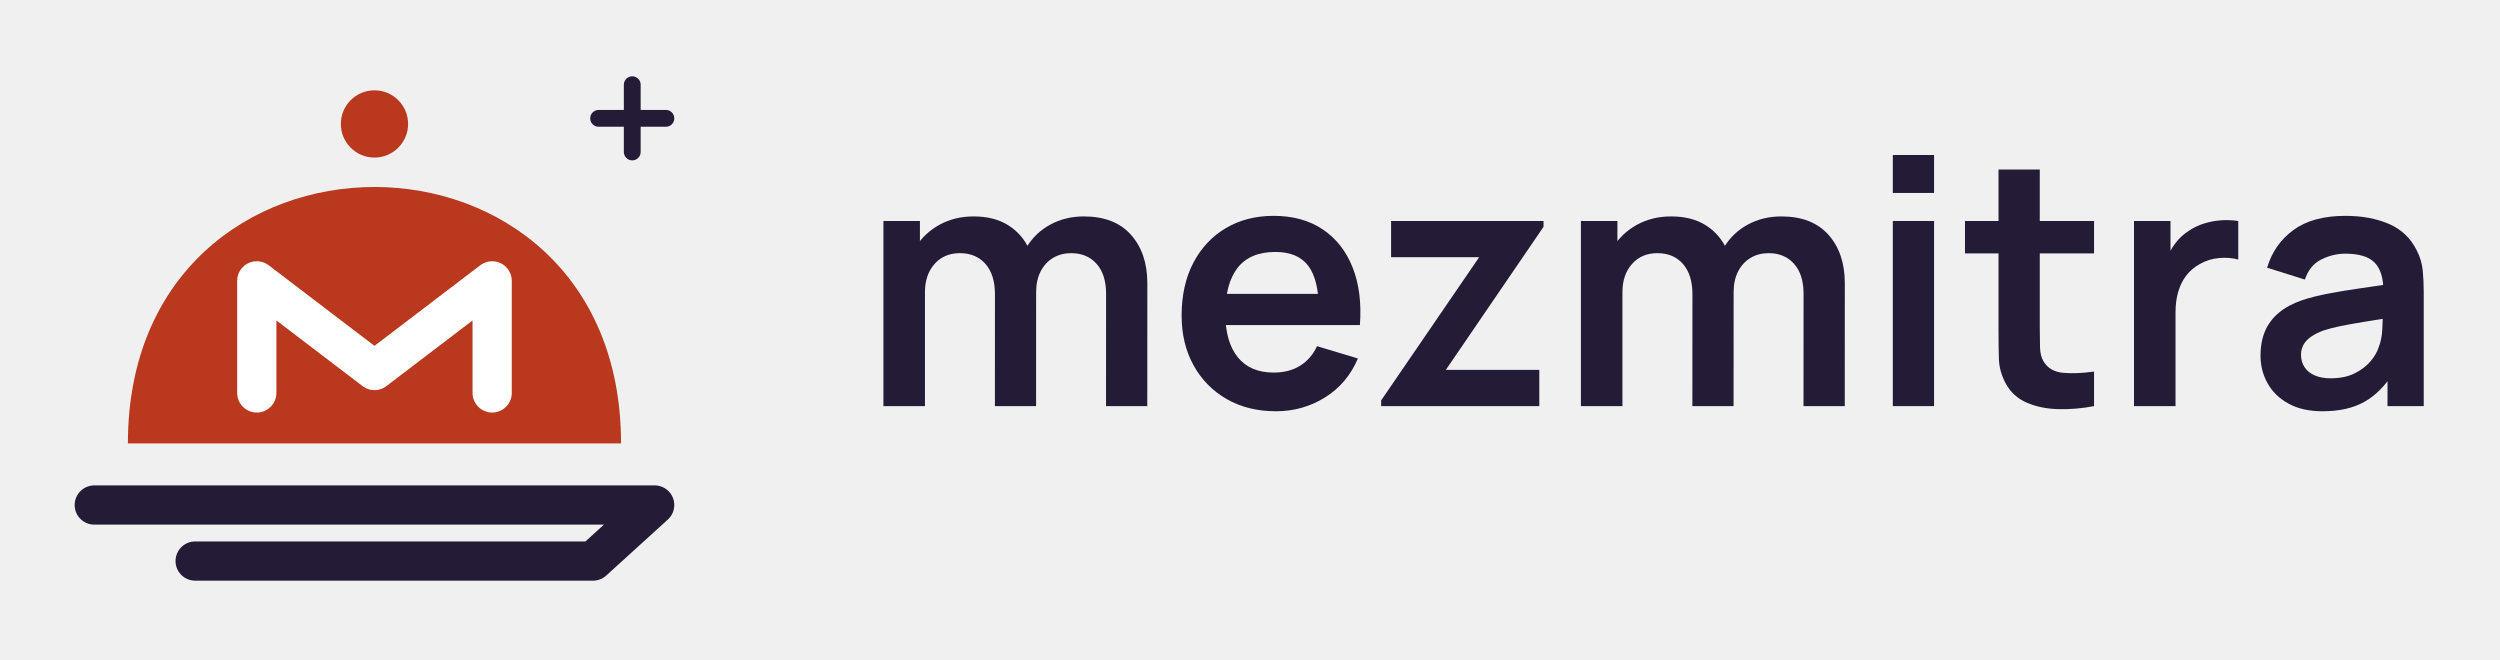
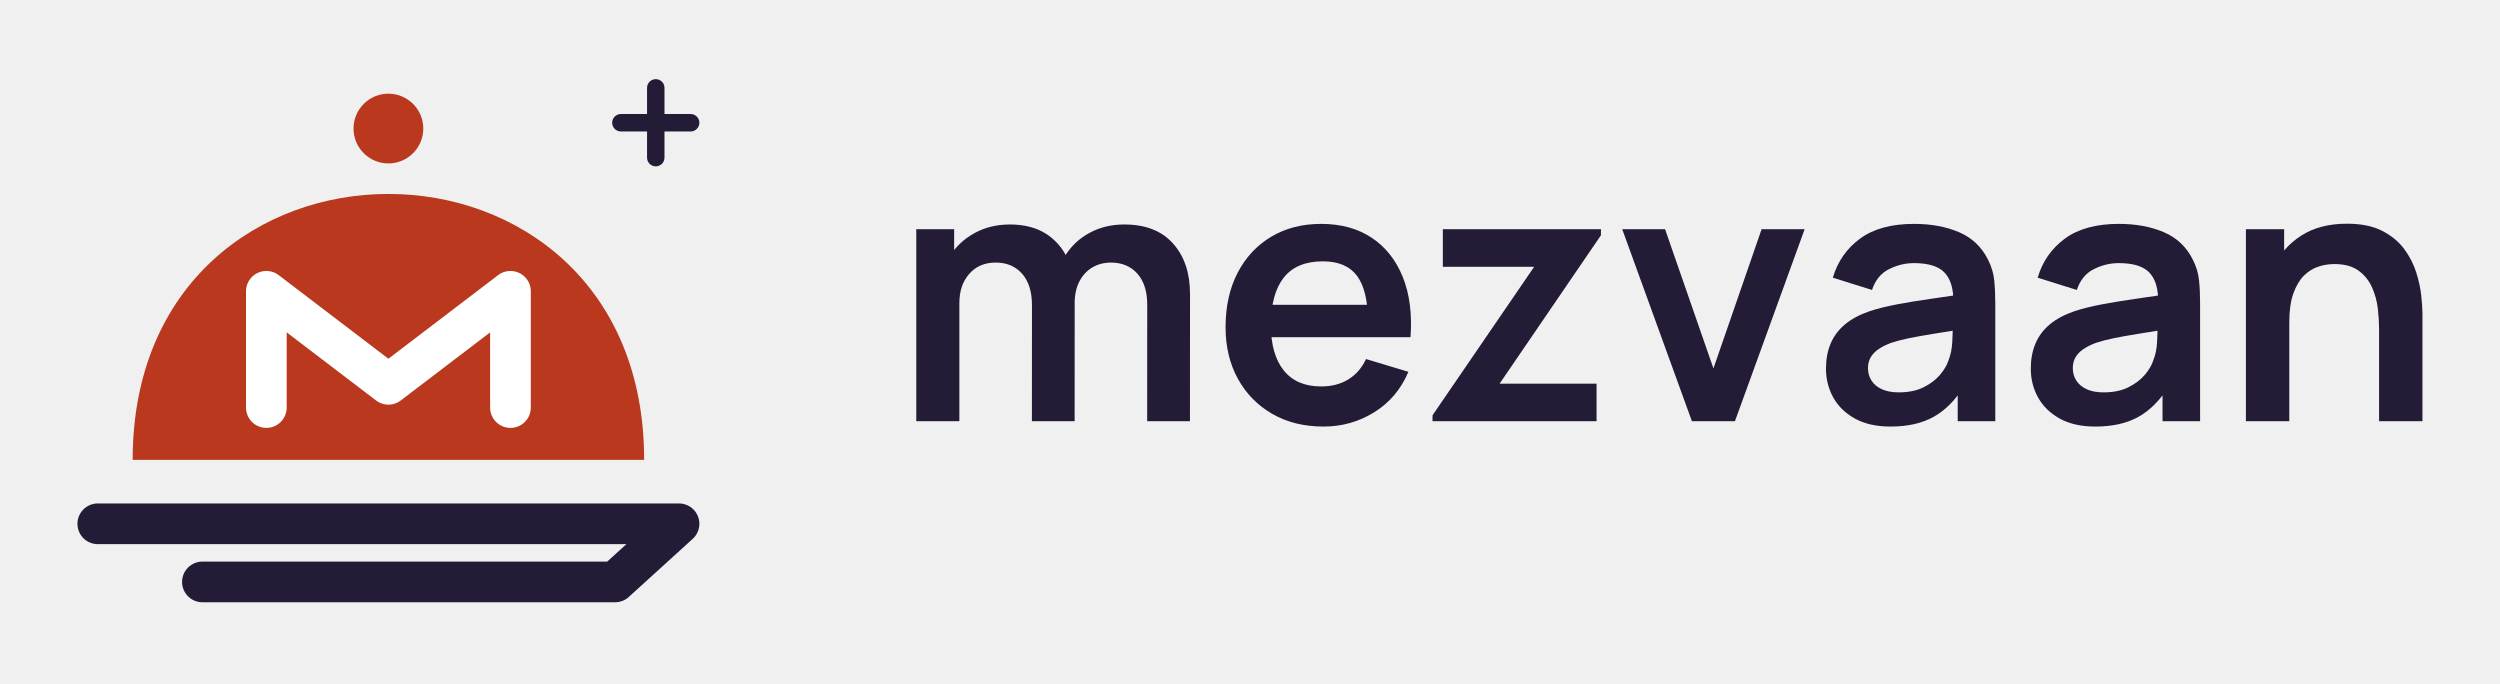
- <svg xmlns="http://www.w3.org/2000/svg" width="474" height="125" viewBox="9 14 474 125" role="img">
+ <svg xmlns="http://www.w3.org/2000/svg" width="457" height="125" viewBox="9 14 457 125" role="img">
  <g transform="translate(12 12) scale(1.0625)">
    <circle cx="64" cy="24" r="6" fill="#B9381E" />
    <path d="M20 81C20 20 108 20 108 81Z" fill="#B9381E" />
    <path d="M43 72V52L64 68L85 52V72" fill="none" stroke="#FFFFFF" stroke-width="7" stroke-linejoin="round" stroke-linecap="round" />
    <path d="M14 92H114L103 102H32" fill="none" stroke="#241C36" stroke-width="7" stroke-linecap="round" stroke-linejoin="round" />
    <path d="M110 17V29M104 23H116" stroke="#241C36" stroke-width="3" stroke-linecap="round" />
  </g>
-   <g aria-label="mezmitra" fill="#241C36" transform="translate(172 91) scale(0.0325 -0.0325)">
+   <g aria-label="mezvaan" fill="#241C36" transform="translate(172 91) scale(0.0325 -0.0325)">
    <path transform="translate(0,0)" d="M1437 0 1437.333 655.669Q1437.333 767.336 1382.082 829.836Q1326.832 892.337 1233.331 892.337Q1175.164 892.337 1129.247 865.42Q1083.33 838.503 1056.33 787.42Q1029.329 736.336 1029.329 664.668L921.997 728Q921.163 840.333 972.663 925.833Q1024.163 1011.333 1111.913 1059Q1199.663 1106.667 1307.663 1106.667Q1487.329 1106.667 1582.662 999.417Q1677.996 892.167 1677.996 716.667L1677.662 0ZM138.333 0V1080H351.33V745.003H380.663V0ZM788.667 0 789 653.335Q789 765.836 733.999 829.086Q678.999 892.337 584.331 892.337Q492.497 892.337 436.58 829.253Q380.663 766.169 380.663 664.668L273.33 736.667Q273.33 842.334 325.33 925.917Q377.33 1009.5 465.663 1058.083Q553.996 1106.667 664.33 1106.667Q785.329 1106.667 866.579 1055.25Q947.829 1003.834 988.579 915.334Q1029.329 826.834 1029.329 715.667L1028.996 0Z" />
    <path transform="translate(1798,0)" d="M630.665 -30Q466.832 -30 342.999 41.083Q219.166 112.167 149.583 238.083Q80 364 80 528.334Q80 705.334 148.25 835.834Q216.5 966.333 337.416 1038.167Q458.332 1110 617.332 1110Q784.832 1110 902.332 1031.667Q1019.832 953.334 1077.082 810.334Q1134.332 667.334 1120.165 472.668H881.002V560.666Q880.002 737.001 819.001 818.169Q758 899.336 627.332 899.336Q479.498 899.336 407.247 807.669Q334.996 716.001 334.996 540Q334.996 375.665 407.247 285.664Q479.498 195.663 617.332 195.663Q706.333 195.663 770.668 235.33Q835.002 274.998 870.002 349.665L1108.332 278Q1046.498 131.666 916.748 50.833Q786.999 -30 630.665 -30ZM258.997 472.668V654.999H1002.334V472.668Z" />
    <path transform="translate(3002,0)" d="M40 0V33.333L611.672 868.67H98V1080H987.333V1046L417.328 211.33H962.666V0Z" />
-     <path transform="translate(4069,0)" d="M1437 0 1437.333 655.669Q1437.333 767.336 1382.082 829.836Q1326.832 892.337 1233.331 892.337Q1175.164 892.337 1129.247 865.42Q1083.33 838.503 1056.33 787.42Q1029.329 736.336 1029.329 664.668L921.997 728Q921.163 840.333 972.663 925.833Q1024.163 1011.333 1111.913 1059Q1199.663 1106.667 1307.663 1106.667Q1487.329 1106.667 1582.662 999.417Q1677.996 892.167 1677.996 716.667L1677.662 0ZM138.333 0V1080H351.33V745.003H380.663V0ZM788.667 0 789 653.335Q789 765.836 733.999 829.086Q678.999 892.337 584.331 892.337Q492.497 892.337 436.58 829.253Q380.663 766.169 380.663 664.668L273.33 736.667Q273.33 842.334 325.33 925.917Q377.33 1009.5 465.663 1058.083Q553.996 1106.667 664.33 1106.667Q785.329 1106.667 866.579 1055.25Q947.829 1003.834 988.579 915.334Q1029.329 826.834 1029.329 715.667L1028.996 0Z" />
-     <path transform="translate(5867,0)" d="M160 1243.668V1464.999H400.663V1243.668ZM160 0V1080H400.663V0Z" />
-     <path transform="translate(6428,0)" d="M772.998 0Q666.165 -20.5 563.416 -17.667Q460.667 -14.833 379.917 20.333Q299.168 55.5 257.334 132.667Q220.001 203.166 217.835 275.999Q215.668 348.832 215.668 441.331V1380H456.331V454.664Q456.331 390.497 457.831 341.248Q459.331 291.998 478.331 260.664Q514.331 201.164 593.164 194.247Q671.998 187.33 772.998 201.664ZM20 891.003V1080H772.998V891.003Z" />
-     <path transform="translate(7294,0)" d="M140 0V1080H352.997V817L326.997 851Q347.33 905 380.83 949.666Q414.33 994.333 460.996 1023.333Q500.829 1050.5 549.246 1065.5Q597.663 1080.5 648.663 1084Q699.664 1087.5 748.33 1080V855.004Q699.663 869.17 637.579 863.837Q575.496 858.503 524.662 829.336Q475.162 802.169 443.745 760.251Q412.329 718.334 397.329 664.833Q382.329 611.333 382.329 548.666V0Z" />
-     <path transform="translate(8092,0)" d="M442.334 -30Q324.667 -30 243.75 14.417Q162.833 58.833 121.417 132.917Q80 207 80 296Q80 374.333 106.084 436.417Q132.167 498.5 186.251 544.083Q240.335 589.666 325.668 618.999Q391.335 640.499 478.419 657.083Q565.503 673.666 668.169 688.249Q770.836 702.832 883.334 719.665L796.669 671.333Q797.502 783.168 746.752 836.252Q696.001 889.337 574.666 889.337Q501.998 889.337 434.081 855.086Q366.164 820.835 338.997 738.334L118.667 807.333Q158.833 944 271.583 1027Q384.333 1110 575.333 1110Q719.5 1110 828.666 1063.166Q937.832 1016.333 991.332 908.999Q1020.332 852.333 1026.332 792.833Q1032.332 733.333 1032.332 662.667V0H821.002V234.335L856.002 195.669Q783.002 79.168 685.418 24.584Q587.834 -30 442.334 -30ZM489.999 162.331Q572 162.331 629.834 191.414Q687.668 220.498 722.335 262.082Q757.002 303.667 768.669 341.335Q787.502 387.335 790.419 446.752Q793.335 506.169 793.335 543.335L867.335 521.002Q757.669 503.502 679.586 490.835Q601.502 478.169 545.834 466.752Q490.166 455.335 446.999 441.002Q405.498 425.669 376.415 405.918Q347.331 386.168 331.83 360.001Q316.33 333.834 316.33 299Q316.33 259.499 336.08 228.582Q355.83 197.665 394.414 179.998Q432.998 162.331 489.999 162.331Z" />
+     <path transform="translate(4069,0)" d="M432 0L40 1080L281 1080L553 297L824 1080L1066 1080L674 0Z" />
+     <path transform="translate(5175,0)" d="M442.334 -30Q324.667 -30 243.75 14.417Q162.833 58.833 121.417 132.917Q80 207 80 296Q80 374.333 106.084 436.417Q132.167 498.5 186.251 544.083Q240.335 589.666 325.668 618.999Q391.335 640.499 478.419 657.083Q565.503 673.666 668.169 688.249Q770.836 702.832 883.334 719.665L796.669 671.333Q797.502 783.168 746.752 836.252Q696.001 889.337 574.666 889.337Q501.998 889.337 434.081 855.086Q366.164 820.835 338.997 738.334L118.667 807.333Q158.833 944 271.583 1027Q384.333 1110 575.333 1110Q719.5 1110 828.666 1063.166Q937.832 1016.333 991.332 908.999Q1020.332 852.333 1026.332 792.833Q1032.332 733.333 1032.332 662.667V0H821.002V234.335L856.002 195.669Q783.002 79.168 685.418 24.584Q587.834 -30 442.334 -30ZM489.999 162.331Q572 162.331 629.834 191.414Q687.668 220.498 722.335 262.082Q757.002 303.667 768.669 341.335Q787.502 387.335 790.419 446.752Q793.335 506.169 793.335 543.335L867.335 521.002Q757.669 503.502 679.586 490.835Q601.502 478.169 545.834 466.752Q490.166 455.335 446.999 441.002Q405.498 425.669 376.415 405.918Q347.331 386.168 331.83 360.001Q316.33 333.834 316.33 299Q316.33 259.499 336.08 228.582Q355.83 197.665 394.414 179.998Q432.998 162.331 489.999 162.331Z" />
+     <path transform="translate(6327,0)" d="M442.334 -30Q324.667 -30 243.75 14.417Q162.833 58.833 121.417 132.917Q80 207 80 296Q80 374.333 106.084 436.417Q132.167 498.5 186.251 544.083Q240.335 589.666 325.668 618.999Q391.335 640.499 478.419 657.083Q565.503 673.666 668.169 688.249Q770.836 702.832 883.334 719.665L796.669 671.333Q797.502 783.168 746.752 836.252Q696.001 889.337 574.666 889.337Q501.998 889.337 434.081 855.086Q366.164 820.835 338.997 738.334L118.667 807.333Q158.833 944 271.583 1027Q384.333 1110 575.333 1110Q719.5 1110 828.666 1063.166Q937.832 1016.333 991.332 908.999Q1020.332 852.333 1026.332 792.833Q1032.332 733.333 1032.332 662.667V0H821.002V234.335L856.002 195.669Q783.002 79.168 685.418 24.584Q587.834 -30 442.334 -30ZM489.999 162.331Q572 162.331 629.834 191.414Q687.668 220.498 722.335 262.082Q757.002 303.667 768.669 341.335Q787.502 387.335 790.419 446.752Q793.335 506.169 793.335 543.335L867.335 521.002Q757.669 503.502 679.586 490.835Q601.502 478.169 545.834 466.752Q490.166 455.335 446.999 441.002Q405.498 425.669 376.415 405.918Q347.331 386.168 331.83 360.001Q316.33 333.834 316.33 299Q316.33 259.499 336.08 228.582Q355.83 197.665 394.414 179.998Q432.998 162.331 489.999 162.331Z" />
+     <path transform="translate(7479,0)" d="M887 0L887 520Q887 571 880 633Q873 695 847.5 752.5Q822 810 771.5 847Q721 884 635 884Q589 884 544 869Q499 854 463 817.5Q427 781 404.5 717.5Q382 654 382 555L239 616Q239 754 292.5 866Q346 978 450 1044.5Q554 1111 706 1111Q826 1111 904 1071Q982 1031 1028 969Q1074 907 1096 837Q1118 767 1124.5 704.5Q1131 642 1131 603L1131 0ZM138 0L138 1080L353 1080L353 745L382 745L382 0Z" />
  </g>
</svg>
